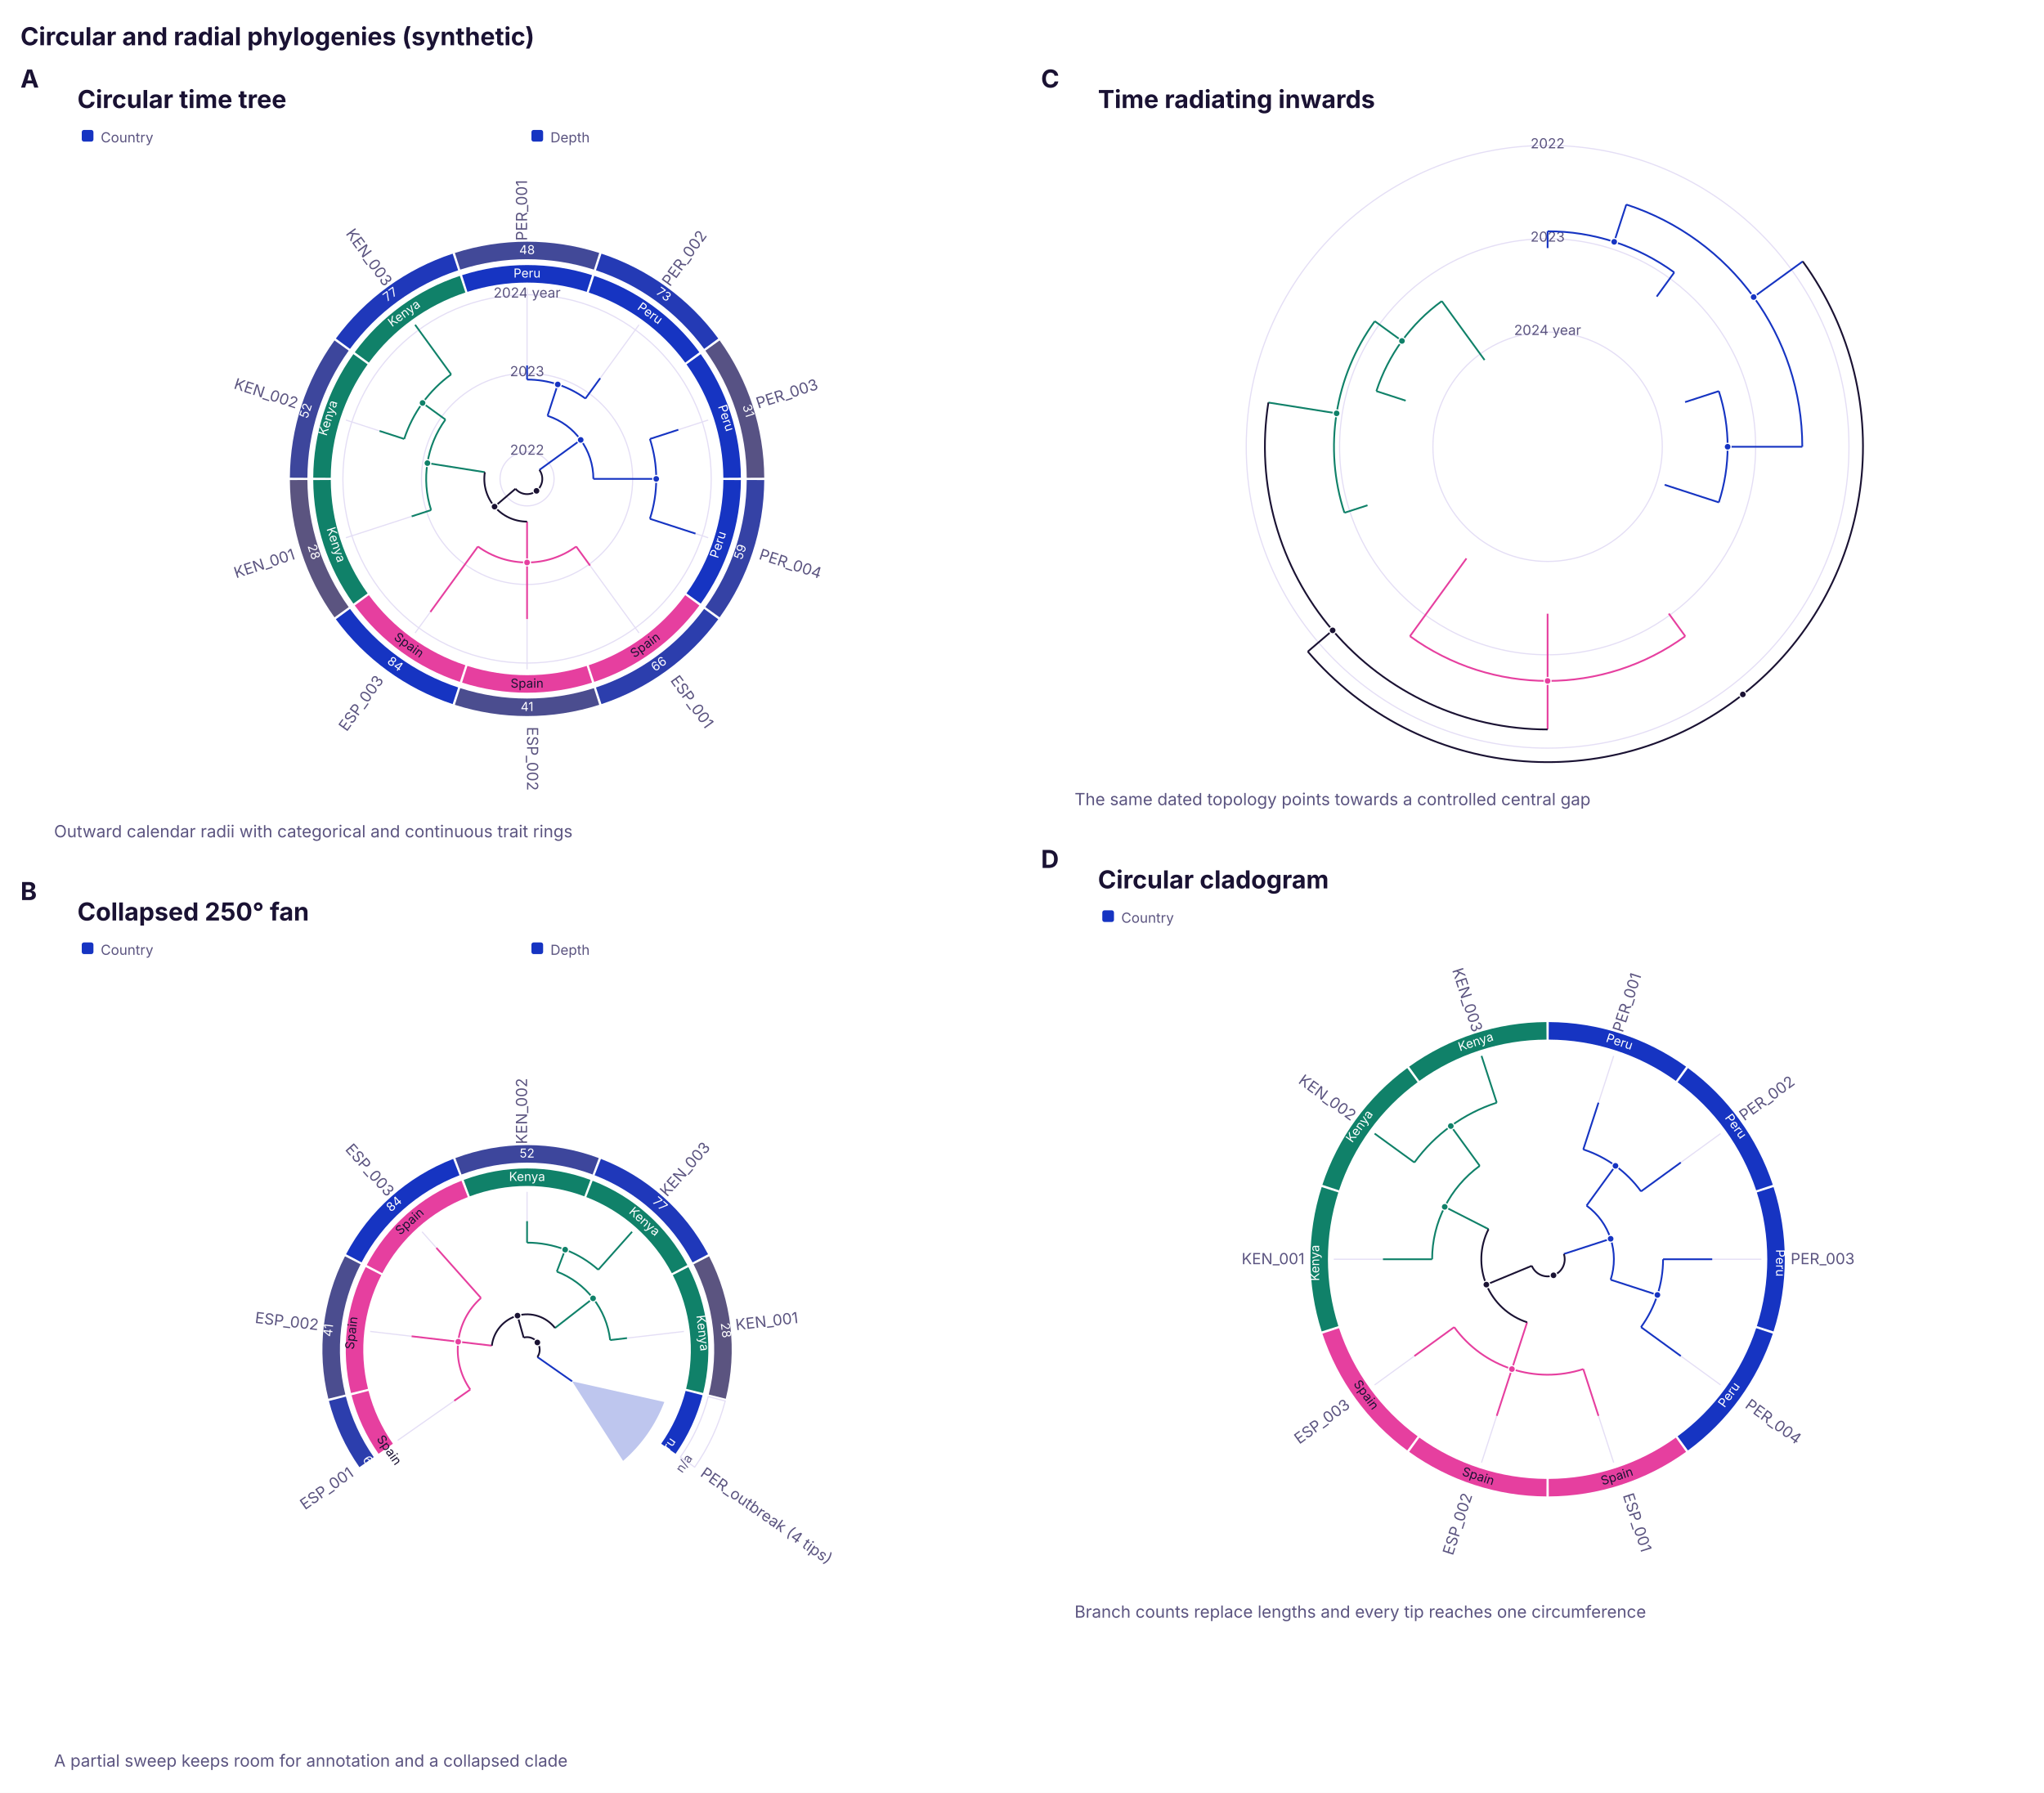
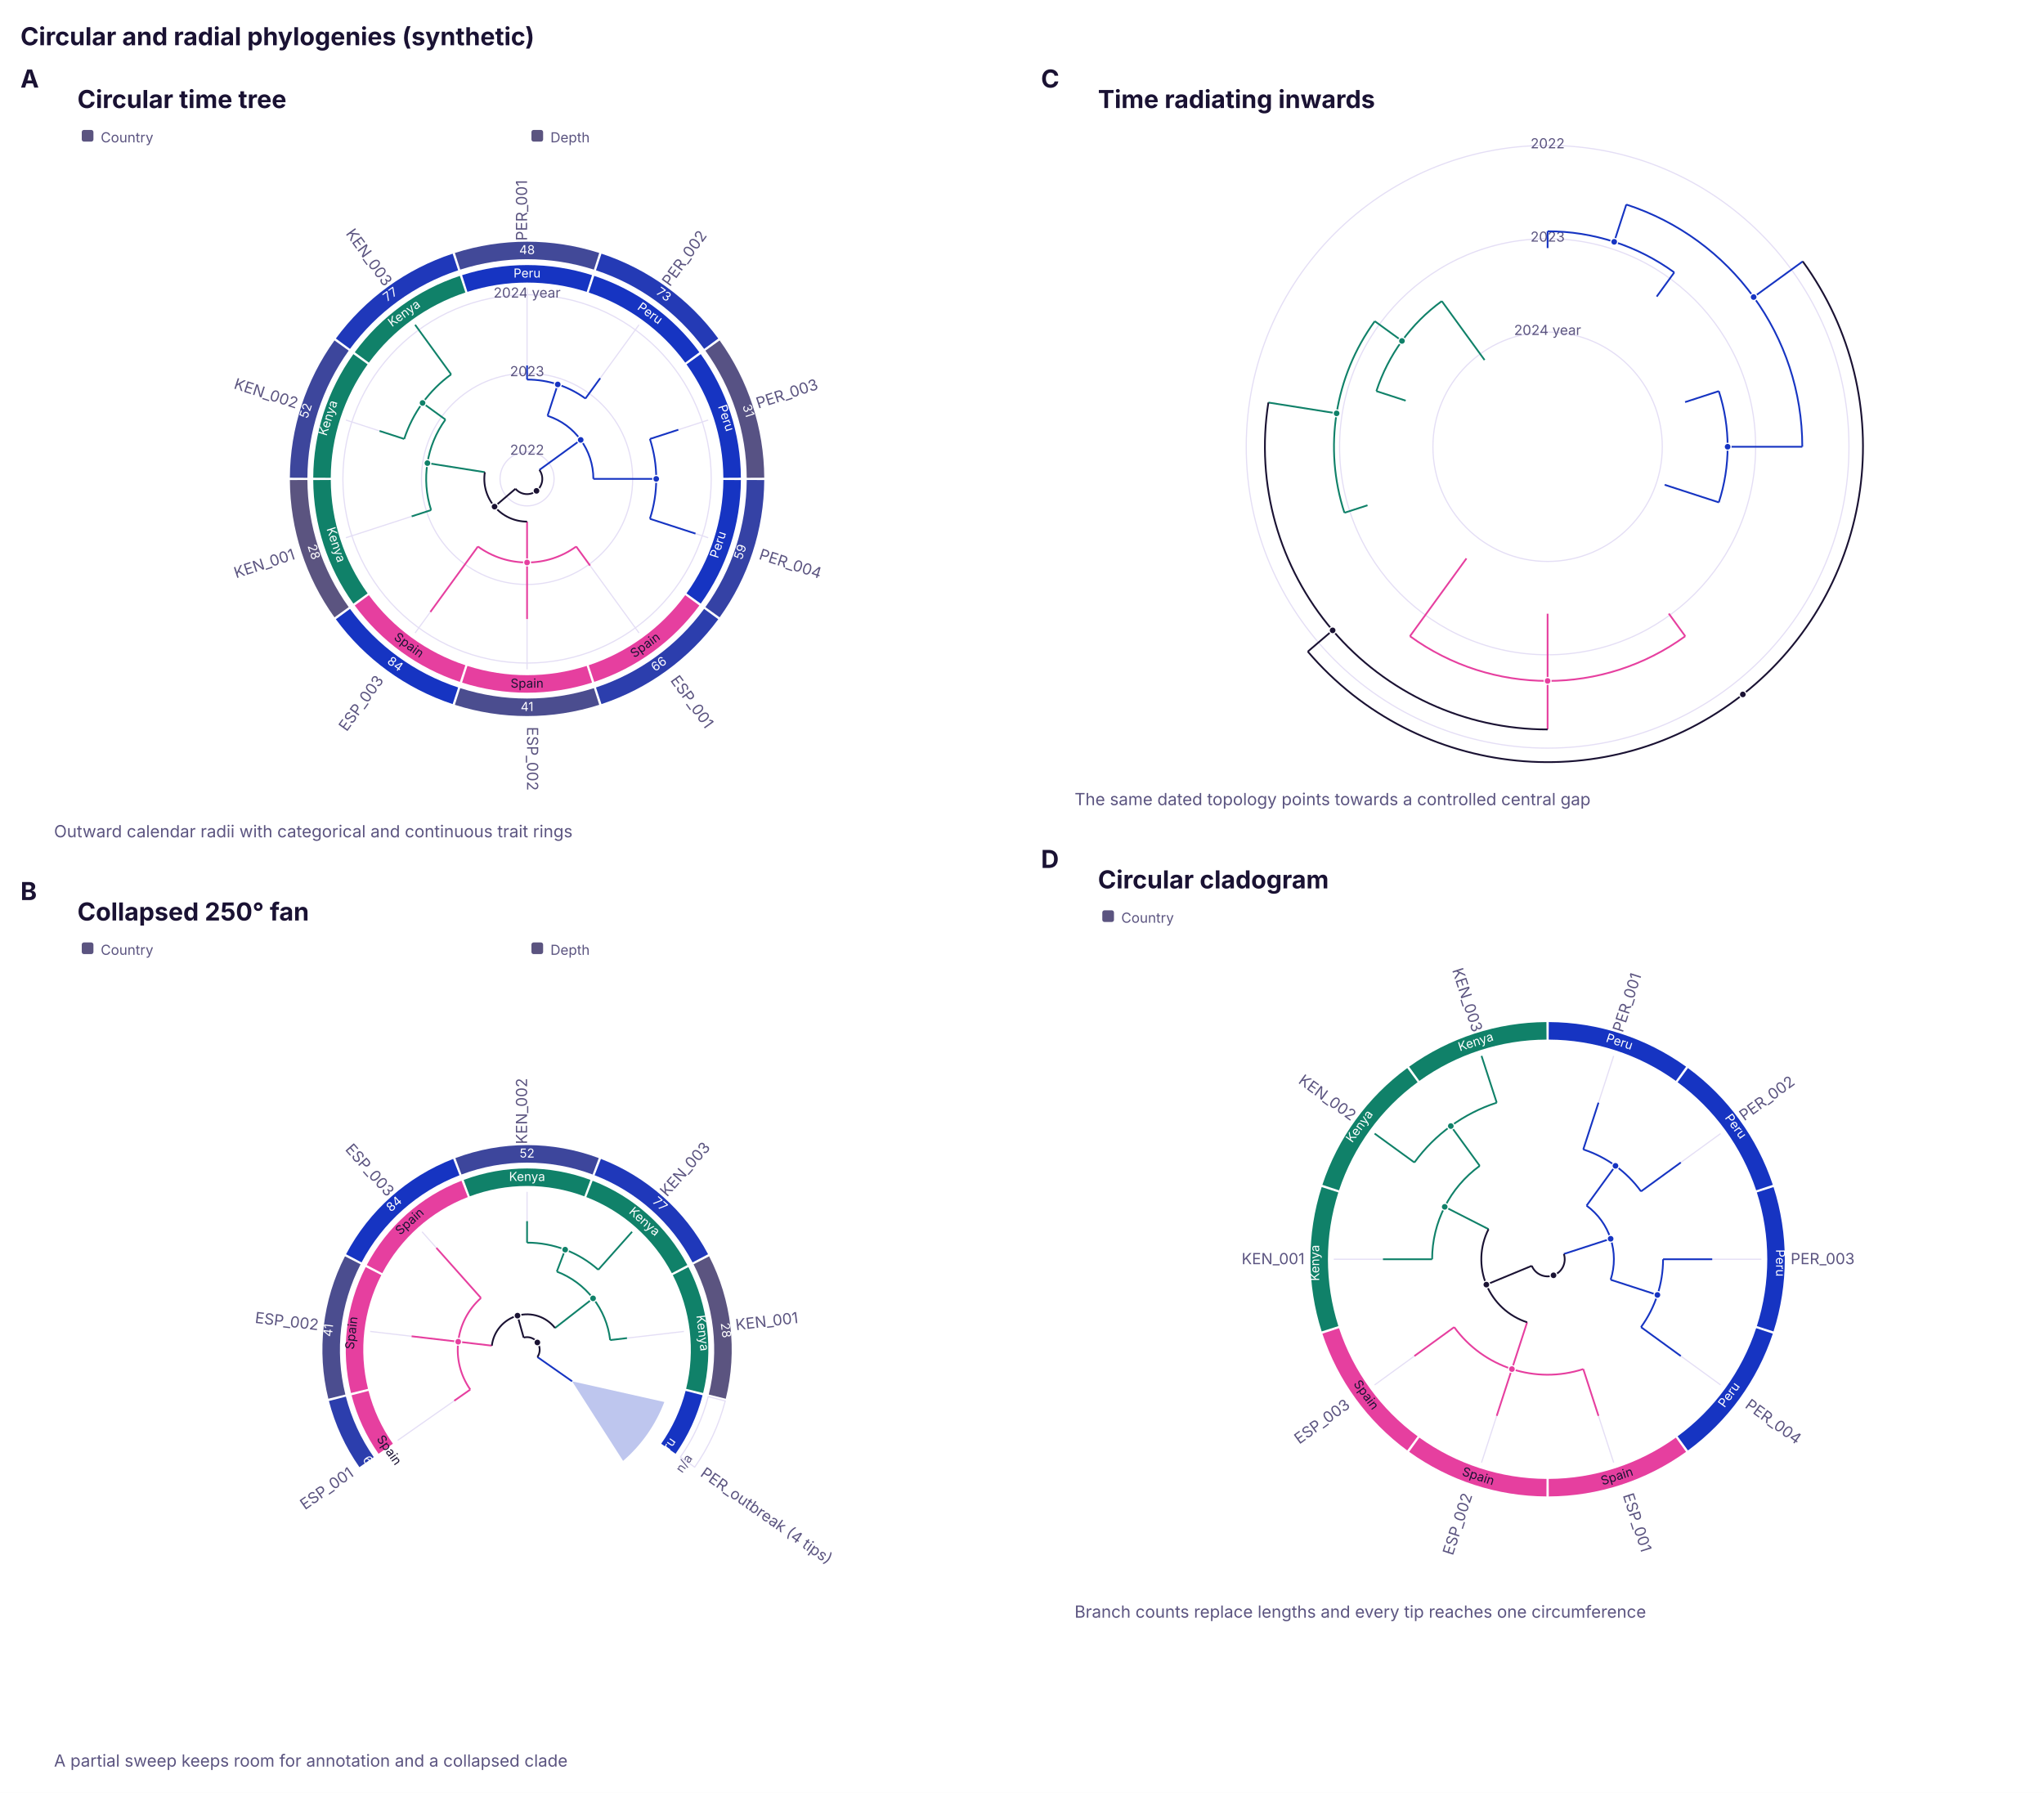
<svg xmlns="http://www.w3.org/2000/svg" width="1400" height="1228" viewBox="0 0 1400 1228" font-family="Inter, Liberation Sans, Arial, Helvetica, sans-serif" role="img" aria-labelledby="karyon-title karyon-desc">
  <rect x="0" y="0" width="1400" height="1228" fill="#ffffff" />
  <g transform="translate(37 43) scale(1)">
    <svg width="650" height="519" viewBox="0 0 650 519" font-family="Inter, Liberation Sans, Arial, Helvetica, sans-serif">
      <defs>
        <clipPath id="p0-karyon-clip-0">
          <rect x="16" y="43" width="616" height="462" />
        </clipPath>
      </defs>
      <rect x="0" y="0" width="650" height="519" fill="#ffffff" />
      <text x="16" y="31" fill="#1a1233" font-size="17" text-anchor="start" font-weight="bold">Circular time tree</text>
      <g clip-path="url(#p0-karyon-clip-0)">
        <path d="M 324 266.49 A 18.51 18.51 0 0 1 324 303.51 A 18.51 18.51 0 0 1 324 266.49" fill="none" stroke="#e4def5" stroke-width="0.8" />
        <text x="0" y="0" transform="translate(324 268.49) rotate(0)" fill="#5b5480" font-size="9.5" text-anchor="middle">2022</text>
        <path d="M 324 212.67 A 72.33 72.33 0 0 1 324 357.33 A 72.33 72.33 0 0 1 324 212.67" fill="none" stroke="#e4def5" stroke-width="0.8" />
        <text x="0" y="0" transform="translate(324 214.67) rotate(0)" fill="#5b5480" font-size="9.5" text-anchor="middle">2023</text>
        <path d="M 324 158.85 A 126.15 126.15 0 0 1 324 411.15 A 126.15 126.15 0 0 1 324 158.85" fill="none" stroke="#e4def5" stroke-width="0.8" />
        <text x="0" y="0" transform="translate(324 160.85) rotate(0)" fill="#5b5480" font-size="9.5" text-anchor="middle">2024 year</text>
        <line x1="324" y1="207.288" x2="324" y2="154.544" stroke="#e4def5" stroke-width="0.8" />
        <line x1="374.107" y1="216.034" x2="400.68" y2="179.459" stroke="#e4def5" stroke-width="0.8" />
        <line x1="427.597" y1="251.339" x2="448.071" y2="244.687" stroke="#e4def5" stroke-width="0.8" />
        <line x1="439.369" y1="322.486" x2="448.071" y2="325.313" stroke="#e4def5" stroke-width="0.8" />
        <line x1="367.147" y1="344.387" x2="400.68" y2="390.541" stroke="#e4def5" stroke-width="0.8" />
        <line x1="324" y1="381.011" x2="324" y2="415.456" stroke="#e4def5" stroke-width="0.8" />
        <line x1="257.759" y1="376.172" x2="247.32" y2="390.541" stroke="#e4def5" stroke-width="0.8" />
        <line x1="244.973" y1="310.677" x2="199.929" y2="325.313" stroke="#e4def5" stroke-width="0.8" />
        <line x1="222.963" y1="252.171" x2="199.929" y2="244.687" stroke="#e4def5" stroke-width="0.8" />
        <g>
          <line x1="332.443" y1="278.866" x2="360.745" y2="258.303" stroke="#1634c2" stroke-width="1.2" />
        </g>
        <g>
          <line x1="338.035" y1="241.803" x2="345.021" y2="220.305" stroke="#1634c2" stroke-width="1.2" />
        </g>
        <g>
          <line x1="324" y1="216.976" x2="324" y2="207.288" stroke="#1634c2" stroke-width="1.2" />
        </g>
        <g>
          <line x1="363.984" y1="229.967" x2="374.107" y2="216.034" stroke="#1634c2" stroke-width="1.2" />
        </g>
        <g>
          <line x1="369.42" y1="285" x2="412.476" y2="285" stroke="#1634c2" stroke-width="1.2" />
        </g>
        <g>
          <line x1="408.146" y1="257.659" x2="427.597" y2="251.339" stroke="#1634c2" stroke-width="1.2" />
        </g>
        <g>
          <line x1="408.146" y1="312.341" x2="439.369" y2="322.486" stroke="#1634c2" stroke-width="1.2" />
        </g>
        <line x1="316.064" y1="291.778" x2="301.74" y2="304.012" stroke="#1a1233" stroke-width="1.2" />
        <g>
          <line x1="324" y1="314.274" x2="324" y2="342.26" stroke="#e63f9f" stroke-width="1.2" />
        </g>
        <g>
          <line x1="357.657" y1="331.325" x2="367.147" y2="344.387" stroke="#e63f9f" stroke-width="1.2" />
        </g>
        <g>
          <line x1="324" y1="342.26" x2="324" y2="381.011" stroke="#e63f9f" stroke-width="1.2" />
        </g>
        <g>
          <line x1="290.343" y1="331.325" x2="257.759" y2="376.172" stroke="#e63f9f" stroke-width="1.2" />
        </g>
        <g>
          <line x1="295.087" y1="280.421" x2="255.75" y2="274.19" stroke="#108169" stroke-width="1.2" />
        </g>
        <g>
          <line x1="258.281" y1="306.353" x2="244.973" y2="310.677" stroke="#108169" stroke-width="1.2" />
        </g>
        <g>
          <line x1="268.096" y1="244.384" x2="252.421" y2="232.995" stroke="#108169" stroke-width="1.2" />
        </g>
        <g>
          <line x1="239.854" y1="257.659" x2="222.963" y2="252.171" stroke="#108169" stroke-width="1.2" />
        </g>
        <g>
          <line x1="271.995" y1="213.421" x2="247.32" y2="179.459" stroke="#108169" stroke-width="1.2" />
        </g>
        <path d="M 332.443 278.866 A 10.436 10.436 0 0 1 316.064 291.778" fill="none" stroke="#1a1233" stroke-width="1.2" />
        <circle cx="330.461" cy="293.196" r="2.75" fill="#ffffff" />
        <circle cx="330.461" cy="293.196" r="1.95" fill="#1a1233" />
        <g>
          <path d="M 338.035 241.803 A 45.42 45.42 0 0 1 369.42 285" fill="none" stroke="#1634c2" stroke-width="1.2" />
        </g>
        <circle cx="360.745" cy="258.303" r="2.75" fill="#ffffff" />
        <circle cx="360.745" cy="258.303" r="1.95" fill="#1634c2" />
        <g>
          <path d="M 324 216.976 A 68.024 68.024 0 0 1 363.984 229.967" fill="none" stroke="#1634c2" stroke-width="1.2" />
        </g>
        <circle cx="345.021" cy="220.305" r="2.75" fill="#ffffff" />
        <circle cx="345.021" cy="220.305" r="1.95" fill="#1634c2" />
        <g>
          <path d="M 408.146 257.659 A 88.476 88.476 0 0 1 408.146 312.341" fill="none" stroke="#1634c2" stroke-width="1.2" />
        </g>
        <circle cx="412.476" cy="285" r="2.75" fill="#ffffff" />
        <circle cx="412.476" cy="285" r="1.95" fill="#1634c2" />
        <path d="M 324 314.274 A 29.274 29.274 0 0 1 295.087 280.421" fill="none" stroke="#1a1233" stroke-width="1.2" />
        <circle cx="301.74" cy="304.012" r="2.75" fill="#ffffff" />
        <circle cx="301.74" cy="304.012" r="1.95" fill="#1a1233" />
        <g>
          <path d="M 357.657 331.325 A 57.26 57.26 0 0 1 290.343 331.325" fill="none" stroke="#e63f9f" stroke-width="1.2" />
        </g>
        <circle cx="324" cy="342.26" r="2.75" fill="#ffffff" />
        <circle cx="324" cy="342.26" r="1.95" fill="#e63f9f" />
        <g>
          <path d="M 258.281 306.353 A 69.101 69.101 0 0 1 268.096 244.384" fill="none" stroke="#108169" stroke-width="1.2" />
        </g>
        <circle cx="255.75" cy="274.19" r="2.75" fill="#ffffff" />
        <circle cx="255.75" cy="274.19" r="1.95" fill="#108169" />
        <g>
          <path d="M 239.854 257.659 A 88.476 88.476 0 0 1 271.995 213.421" fill="none" stroke="#108169" stroke-width="1.2" />
        </g>
        <circle cx="252.421" cy="232.995" r="2.75" fill="#ffffff" />
        <circle cx="252.421" cy="232.995" r="1.95" fill="#108169" />
        <g>
          <path d="M 279.504 145.467 A 146.456 146.456 0 0 1 368.496 145.467 L 364.85 156.9 A 134.456 134.456 0 0 0 283.15 156.9 Z" fill="#1634c2" />
          <text x="0" y="0" transform="translate(324 147.094) rotate(0)" fill="#ffffff" font-size="8.5" text-anchor="middle">Peru</text>
        </g>
        <g>
          <path d="M 370.018 145.961 A 146.456 146.456 0 0 1 442.013 198.269 L 432.344 205.376 A 134.456 134.456 0 0 0 366.247 157.354 Z" fill="#1634c2" />
          <text x="0" y="0" transform="translate(406.558 173.919) rotate(36)" fill="#ffffff" font-size="8.5" text-anchor="middle">Peru</text>
        </g>
        <g>
          <path d="M 442.954 199.564 A 146.456 146.456 0 0 1 470.454 284.2 L 458.454 284.266 A 134.456 134.456 0 0 0 433.207 206.564 Z" fill="#1634c2" />
          <text x="0" y="0" transform="translate(457.582 244.147) rotate(72)" fill="#ffffff" font-size="8.5" text-anchor="middle">Peru</text>
        </g>
        <g>
          <path d="M 470.454 285.8 A 146.456 146.456 0 0 1 442.954 370.436 L 433.207 363.436 A 134.456 134.456 0 0 0 458.454 285.734 Z" fill="#1634c2" />
          <text x="0" y="0" transform="translate(457.582 330.953) rotate(288)" fill="#ffffff" font-size="8.5" text-anchor="middle">Peru</text>
        </g>
        <g>
          <path d="M 442.013 371.731 A 146.456 146.456 0 0 1 370.018 424.039 L 366.247 412.646 A 134.456 134.456 0 0 0 432.344 364.624 Z" fill="#e63f9f" />
          <text x="0" y="0" transform="translate(406.558 401.181) rotate(324)" fill="#1a1233" font-size="8.5" text-anchor="middle">Spain</text>
        </g>
        <g>
          <path d="M 368.496 424.533 A 146.456 146.456 0 0 1 279.504 424.533 L 283.15 413.1 A 134.456 134.456 0 0 0 364.85 413.1 Z" fill="#e63f9f" />
          <text x="0" y="0" transform="translate(324 428.006) rotate(360)" fill="#1a1233" font-size="8.5" text-anchor="middle">Spain</text>
        </g>
        <g>
          <path d="M 277.982 424.039 A 146.456 146.456 0 0 1 205.987 371.731 L 215.656 364.624 A 134.456 134.456 0 0 0 281.753 412.646 Z" fill="#e63f9f" />
          <text x="0" y="0" transform="translate(241.442 401.181) rotate(396)" fill="#1a1233" font-size="8.5" text-anchor="middle">Spain</text>
        </g>
        <g>
          <path d="M 205.046 370.436 A 146.456 146.456 0 0 1 177.546 285.8 L 189.546 285.734 A 134.456 134.456 0 0 0 214.793 363.436 Z" fill="#108169" />
          <text x="0" y="0" transform="translate(190.418 330.953) rotate(432)" fill="#ffffff" font-size="8.5" text-anchor="middle">Kenya</text>
        </g>
        <g>
          <path d="M 177.546 284.2 A 146.456 146.456 0 0 1 205.046 199.564 L 214.793 206.564 A 134.456 134.456 0 0 0 189.546 284.266 Z" fill="#108169" />
          <text x="0" y="0" transform="translate(190.418 244.147) rotate(288)" fill="#ffffff" font-size="8.5" text-anchor="middle">Kenya</text>
        </g>
        <g>
          <path d="M 205.987 198.269 A 146.456 146.456 0 0 1 277.982 145.961 L 281.753 157.354 A 134.456 134.456 0 0 0 215.656 205.376 Z" fill="#108169" />
          <text x="0" y="0" transform="translate(241.442 173.919) rotate(324)" fill="#ffffff" font-size="8.5" text-anchor="middle">Kenya</text>
        </g>
        <g>
          <path d="M 274.56 130.25 A 162.456 162.456 0 0 1 373.44 130.25 L 369.788 141.681 A 150.456 150.456 0 0 0 278.212 141.681 Z" fill="#424998" />
          <text x="0" y="0" transform="translate(324 131.094) rotate(0)" fill="#ffffff" font-size="8.5" text-anchor="middle">48</text>
        </g>
        <g>
          <path d="M 374.962 130.744 A 162.456 162.456 0 0 1 454.958 188.865 L 445.284 195.966 A 150.456 150.456 0 0 0 371.198 142.139 Z" fill="#243ab5" />
          <text x="0" y="0" transform="translate(415.963 160.974) rotate(36)" fill="#ffffff" font-size="8.5" text-anchor="middle">73</text>
        </g>
        <g>
          <path d="M 455.898 190.159 A 162.456 162.456 0 0 1 486.454 284.2 L 474.454 284.259 A 150.456 150.456 0 0 0 446.155 197.165 Z" fill="#575284" />
          <text x="0" y="0" transform="translate(472.798 239.202) rotate(72)" fill="#ffffff" font-size="8.5" text-anchor="middle">31</text>
        </g>
        <g>
          <path d="M 486.454 285.8 A 162.456 162.456 0 0 1 455.898 379.841 L 446.155 372.835 A 150.456 150.456 0 0 0 474.454 285.741 Z" fill="#3542a5" />
          <text x="0" y="0" transform="translate(472.798 335.898) rotate(288)" fill="#ffffff" font-size="8.5" text-anchor="middle">59</text>
        </g>
        <g>
          <path d="M 454.958 381.135 A 162.456 162.456 0 0 1 374.962 439.256 L 371.198 427.861 A 150.456 150.456 0 0 0 445.284 374.034 Z" fill="#2c3ead" />
          <text x="0" y="0" transform="translate(415.963 414.126) rotate(324)" fill="#ffffff" font-size="8.5" text-anchor="middle">66</text>
        </g>
        <g>
          <path d="M 373.44 439.75 A 162.456 162.456 0 0 1 274.56 439.75 L 278.212 428.319 A 150.456 150.456 0 0 0 369.788 428.319 Z" fill="#4b4d8f" />
          <text x="0" y="0" transform="translate(324 444.006) rotate(360)" fill="#ffffff" font-size="8.5" text-anchor="middle">41</text>
        </g>
        <g>
          <path d="M 273.038 439.256 A 162.456 162.456 0 0 1 193.042 381.135 L 202.716 374.034 A 150.456 150.456 0 0 0 276.802 427.861 Z" fill="#1634c2" />
          <text x="0" y="0" transform="translate(232.037 414.126) rotate(396)" fill="#ffffff" font-size="8.5" text-anchor="middle">84</text>
        </g>
        <g>
          <path d="M 192.102 379.841 A 162.456 162.456 0 0 1 161.546 285.8 L 173.546 285.741 A 150.456 150.456 0 0 0 201.845 372.835 Z" fill="#5b5480" />
          <text x="0" y="0" transform="translate(175.202 335.898) rotate(432)" fill="#ffffff" font-size="8.5" text-anchor="middle">28</text>
        </g>
        <g>
          <path d="M 161.546 284.2 A 162.456 162.456 0 0 1 192.102 190.159 L 201.845 197.165 A 150.456 150.456 0 0 0 173.546 284.259 Z" fill="#3d469c" />
          <text x="0" y="0" transform="translate(175.202 239.202) rotate(288)" fill="#ffffff" font-size="8.5" text-anchor="middle">52</text>
        </g>
        <g>
          <path d="M 193.042 188.865 A 162.456 162.456 0 0 1 273.038 130.744 L 276.802 142.139 A 150.456 150.456 0 0 0 202.716 195.966 Z" fill="#1f38ba" />
          <text x="0" y="0" transform="translate(232.037 160.974) rotate(324)" fill="#ffffff" font-size="8.5" text-anchor="middle">77</text>
        </g>
        <text x="0" y="0" transform="translate(324 121.904) rotate(270)" fill="#5b5480" font-size="10.5" text-anchor="start">PER_001</text>
        <text x="0" y="0" transform="translate(421.84 153.694) rotate(306)" fill="#5b5480" font-size="10.5" text-anchor="start">PER_002</text>
        <text x="0" y="0" transform="translate(482.309 236.922) rotate(342)" fill="#5b5480" font-size="10.5" text-anchor="start">PER_003</text>
        <text x="0" y="0" transform="translate(482.309 339.798) rotate(18)" fill="#5b5480" font-size="10.5" text-anchor="start">PER_004</text>
        <text x="0" y="0" transform="translate(421.84 423.026) rotate(54)" fill="#5b5480" font-size="10.5" text-anchor="start">ESP_001</text>
        <text x="0" y="0" transform="translate(324 454.816) rotate(90)" fill="#5b5480" font-size="10.5" text-anchor="start">ESP_002</text>
        <text x="0" y="0" transform="translate(226.16 423.026) rotate(306)" fill="#5b5480" font-size="10.5" text-anchor="end">ESP_003</text>
        <text x="0" y="0" transform="translate(165.691 339.798) rotate(342)" fill="#5b5480" font-size="10.5" text-anchor="end">KEN_001</text>
        <text x="0" y="0" transform="translate(165.691 236.922) rotate(378)" fill="#5b5480" font-size="10.5" text-anchor="end">KEN_002</text>
        <text x="0" y="0" transform="translate(226.16 153.694) rotate(414)" fill="#5b5480" font-size="10.5" text-anchor="end">KEN_003</text>
-         <rect x="19" y="46" width="8" height="8" rx="1.5" fill="#1634c2" />
+         <rect x="19" y="46" width="8" height="8" rx="1.5" fill="#5b5480" />
        <text x="32" y="54.5" fill="#5b5480" font-size="9.5" text-anchor="start">Country</text>
-         <rect x="327" y="46" width="8" height="8" rx="1.5" fill="#1634c2" />
+         <rect x="327" y="46" width="8" height="8" rx="1.5" fill="#5b5480" />
        <text x="340" y="54.5" fill="#5b5480" font-size="9.5" text-anchor="start">Depth</text>
      </g>
    </svg>
  </g>
  <g transform="translate(37 599.5) scale(1)">
    <svg width="650" height="599" viewBox="0 0 650 599" font-family="Inter, Liberation Sans, Arial, Helvetica, sans-serif">
      <defs>
        <clipPath id="p1-karyon-clip-0">
          <rect x="16" y="43" width="616" height="542" />
        </clipPath>
      </defs>
      <rect x="0" y="0" width="650" height="599" fill="#ffffff" />
      <text x="16" y="31" fill="#1a1233" font-size="17" text-anchor="start" font-weight="bold">Collapsed 250° fan</text>
      <g clip-path="url(#p1-karyon-clip-0)">
        <line x1="274.136" y1="359.915" x2="235.384" y2="387.05" stroke="#e4def5" stroke-width="0.8" />
        <line x1="244.921" y1="315.757" x2="216.551" y2="312.441" stroke="#e4def5" stroke-width="0.8" />
        <line x1="261.873" y1="255.189" x2="252.082" y2="244.186" stroke="#e4def5" stroke-width="0.8" />
        <line x1="324" y1="236.903" x2="324" y2="216.82" stroke="#e4def5" stroke-width="0.8" />
        <line x1="392.44" y1="317.001" x2="431.449" y2="312.441" stroke="#e4def5" stroke-width="0.8" />
        <g>
          <line x1="331.089" y1="329.964" x2="354.853" y2="346.603" stroke="#1634c2" stroke-width="1.2" />
        </g>
        <line x1="321.669" y1="316.665" x2="317.462" y2="301.622" stroke="#1a1233" stroke-width="1.2" />
        <g>
          <line x1="299.889" y1="322.182" x2="276.838" y2="319.488" stroke="#e63f9f" stroke-width="1.2" />
        </g>
        <g>
          <line x1="285.104" y1="352.235" x2="274.136" y2="359.915" stroke="#e63f9f" stroke-width="1.2" />
        </g>
        <g>
          <line x1="276.838" y1="319.488" x2="244.921" y2="315.757" stroke="#e63f9f" stroke-width="1.2" />
        </g>
        <g>
          <line x1="292.434" y1="289.529" x2="261.873" y2="255.189" stroke="#e63f9f" stroke-width="1.2" />
        </g>
        <g>
          <line x1="343.151" y1="310.083" x2="369.206" y2="289.787" stroke="#108169" stroke-width="1.2" />
        </g>
        <g>
          <line x1="380.914" y1="318.348" x2="392.44" y2="317.001" stroke="#108169" stroke-width="1.2" />
        </g>
        <g>
          <line x1="344.379" y1="271.445" x2="350.094" y2="256.428" stroke="#108169" stroke-width="1.2" />
        </g>
        <g>
          <line x1="324" y1="251.631" x2="324" y2="236.903" stroke="#108169" stroke-width="1.2" />
        </g>
        <g>
          <line x1="372.775" y1="270.192" x2="395.918" y2="244.186" stroke="#108169" stroke-width="1.2" />
        </g>
        <path d="M 321.669 316.665 A 8.654 8.654 0 0 1 331.089 329.964" fill="none" stroke="#1a1233" stroke-width="1.2" />
        <circle cx="331.062" cy="319.997" r="2.75" fill="#ffffff" />
        <circle cx="331.062" cy="319.997" r="1.95" fill="#1a1233" />
        <path d="M 299.889 322.182 A 24.275 24.275 0 0 1 343.151 310.083" fill="none" stroke="#1a1233" stroke-width="1.2" />
        <circle cx="317.462" cy="301.622" r="2.75" fill="#ffffff" />
        <circle cx="317.462" cy="301.622" r="1.95" fill="#1a1233" />
        <g>
          <path d="M 285.104 352.235 A 47.483 47.483 0 0 1 292.434 289.529" fill="none" stroke="#e63f9f" stroke-width="1.2" />
        </g>
        <circle cx="276.838" cy="319.488" r="2.75" fill="#ffffff" />
        <circle cx="276.838" cy="319.488" r="1.95" fill="#e63f9f" />
        <g>
          <path d="M 344.379 271.445 A 57.302 57.302 0 0 1 380.914 318.348" fill="none" stroke="#108169" stroke-width="1.2" />
        </g>
        <circle cx="369.206" cy="289.787" r="2.75" fill="#ffffff" />
        <circle cx="369.206" cy="289.787" r="1.95" fill="#108169" />
        <g>
          <path d="M 324 251.631 A 73.369 73.369 0 0 1 372.775 270.192" fill="none" stroke="#108169" stroke-width="1.2" />
        </g>
        <circle cx="350.094" cy="256.428" r="2.75" fill="#ffffff" />
        <circle cx="350.094" cy="256.428" r="1.95" fill="#108169" />
        <g>
          <path d="M 354.853 346.603 L 418.016 360.776 A 100.593 100.593 0 0 1 389.774 401.11 Z" fill="#1634c2" fill-opacity="0.28" />
        </g>
        <g>
          <path d="M 222.277 396.227 A 124.181 124.181 0 0 1 203.794 356.167 L 215.41 353.156 A 112.181 112.181 0 0 0 232.107 389.344 Z" fill="#e63f9f" />
          <text x="0" y="0" transform="translate(227.192 395.336) rotate(415)" fill="#1a1233" font-size="8.5" text-anchor="middle">Spain</text>
        </g>
        <g>
          <path d="M 203.403 354.616 A 124.181 124.181 0 0 1 213.483 268.371 L 224.163 273.843 A 112.181 112.181 0 0 0 215.057 351.754 Z" fill="#e63f9f" />
          <text x="0" y="0" transform="translate(206.619 313.83) rotate(276.667)" fill="#1a1233" font-size="8.5" text-anchor="middle">Spain</text>
        </g>
        <g>
          <path d="M 214.222 266.951 A 124.181 124.181 0 0 1 279.088 209.225 L 283.428 220.413 A 112.181 112.181 0 0 0 224.83 272.561 Z" fill="#e63f9f" />
          <text x="0" y="0" transform="translate(245.434 239.266) rotate(318.333)" fill="#1a1233" font-size="8.5" text-anchor="middle">Spain</text>
        </g>
        <g>
          <path d="M 280.584 208.656 A 124.181 124.181 0 0 1 367.416 208.656 L 363.221 219.899 A 112.181 112.181 0 0 0 284.779 219.899 Z" fill="#108169" />
          <text x="0" y="0" transform="translate(324 209.37) rotate(0)" fill="#ffffff" font-size="8.5" text-anchor="middle">Kenya</text>
        </g>
        <g>
          <path d="M 368.912 209.225 A 124.181 124.181 0 0 1 433.778 266.951 L 423.17 272.561 A 112.181 112.181 0 0 0 364.572 220.413 Z" fill="#108169" />
          <text x="0" y="0" transform="translate(402.566 239.266) rotate(41.667)" fill="#ffffff" font-size="8.5" text-anchor="middle">Kenya</text>
        </g>
        <g>
          <path d="M 434.517 268.371 A 124.181 124.181 0 0 1 444.597 354.616 L 432.943 351.754 A 112.181 112.181 0 0 0 423.837 273.843 Z" fill="#108169" />
          <text x="0" y="0" transform="translate(441.381 313.83) rotate(83.333)" fill="#ffffff" font-size="8.5" text-anchor="middle">Kenya</text>
        </g>
        <g>
          <path d="M 444.206 356.167 A 124.181 124.181 0 0 1 425.723 396.227 L 415.893 389.344 A 112.181 112.181 0 0 0 432.59 353.156 Z" fill="#1634c2" />
          <text x="0" y="0" transform="translate(420.808 395.336) rotate(305)" fill="#ffffff" font-size="8.5" text-anchor="middle">Peru</text>
        </g>
        <g>
          <path d="M 209.171 405.404 A 140.181 140.181 0 0 1 188.281 360.083 L 199.899 357.08 A 128.181 128.181 0 0 0 219.001 398.521 Z" fill="#2c3ead" />
          <text x="0" y="0" transform="translate(214.086 404.513) rotate(415)" fill="#ffffff" font-size="8.5" text-anchor="middle">66</text>
        </g>
        <g>
          <path d="M 187.889 358.532 A 140.181 140.181 0 0 1 199.291 260.983 L 209.967 266.463 A 128.181 128.181 0 0 0 199.541 355.662 Z" fill="#4b4d8f" />
          <text x="0" y="0" transform="translate(190.727 311.973) rotate(276.667)" fill="#ffffff" font-size="8.5" text-anchor="middle">41</text>
        </g>
        <g>
          <path d="M 200.03 259.563 A 140.181 140.181 0 0 1 273.398 194.271 L 277.73 205.462 A 128.181 128.181 0 0 0 210.642 265.165 Z" fill="#1634c2" />
          <text x="0" y="0" transform="translate(234.797 227.314) rotate(318.333)" fill="#ffffff" font-size="8.5" text-anchor="middle">84</text>
        </g>
        <g>
          <path d="M 274.893 193.702 A 140.181 140.181 0 0 1 373.107 193.702 L 368.903 204.942 A 128.181 128.181 0 0 0 279.097 204.942 Z" fill="#3d469c" />
          <text x="0" y="0" transform="translate(324 193.37) rotate(0)" fill="#ffffff" font-size="8.5" text-anchor="middle">52</text>
        </g>
        <g>
          <path d="M 374.602 194.271 A 140.181 140.181 0 0 1 447.97 259.563 L 437.358 265.165 A 128.181 128.181 0 0 0 370.27 205.462 Z" fill="#1f38ba" />
          <text x="0" y="0" transform="translate(413.203 227.314) rotate(41.667)" fill="#ffffff" font-size="8.5" text-anchor="middle">77</text>
        </g>
        <g>
          <path d="M 448.709 260.983 A 140.181 140.181 0 0 1 460.111 358.532 L 448.459 355.662 A 128.181 128.181 0 0 0 438.033 266.463 Z" fill="#5b5480" />
          <text x="0" y="0" transform="translate(457.273 311.973) rotate(83.333)" fill="#ffffff" font-size="8.5" text-anchor="middle">28</text>
        </g>
        <g>
          <path d="M 459.719 360.083 A 140.181 140.181 0 0 1 438.829 405.404 L 428.999 398.521 A 128.181 128.181 0 0 0 448.101 357.08 Z" fill="none" stroke="#e4def5" stroke-width="0.8" />
          <text x="0" y="0" transform="translate(433.914 404.513) rotate(305)" fill="#5b5480" font-size="8.5" text-anchor="middle">n/a</text>
        </g>
        <text x="0" y="0" transform="translate(205.894 411.059) rotate(325)" fill="#5b5480" font-size="10.5" text-anchor="end">ESP_001</text>
        <text x="0" y="0" transform="translate(180.794 311.622) rotate(366.667)" fill="#5b5480" font-size="10.5" text-anchor="end">ESP_002</text>
        <text x="0" y="0" transform="translate(228.149 220.654) rotate(408.333)" fill="#5b5480" font-size="10.5" text-anchor="end">ESP_003</text>
        <text x="0" y="0" transform="translate(324 184.18) rotate(270)" fill="#5b5480" font-size="10.5" text-anchor="start">KEN_002</text>
        <text x="0" y="0" transform="translate(419.851 220.654) rotate(311.667)" fill="#5b5480" font-size="10.5" text-anchor="start">KEN_003</text>
        <text x="0" y="0" transform="translate(467.206 311.622) rotate(353.333)" fill="#5b5480" font-size="10.5" text-anchor="start">KEN_001</text>
        <text x="0" y="0" transform="translate(442.106 411.059) rotate(35)" fill="#5b5480" font-size="10.5" text-anchor="start">PER_outbreak (4 tips)</text>
-         <rect x="19" y="46" width="8" height="8" rx="1.5" fill="#1634c2" />
+         <rect x="19" y="46" width="8" height="8" rx="1.5" fill="#5b5480" />
        <text x="32" y="54.5" fill="#5b5480" font-size="9.5" text-anchor="start">Country</text>
-         <rect x="327" y="46" width="8" height="8" rx="1.5" fill="#1634c2" />
+         <rect x="327" y="46" width="8" height="8" rx="1.5" fill="#5b5480" />
        <text x="340" y="54.5" fill="#5b5480" font-size="9.5" text-anchor="start">Depth</text>
      </g>
    </svg>
  </g>
  <g transform="translate(736 43) scale(1)">
    <svg width="650" height="497" viewBox="0 0 650 497" font-family="Inter, Liberation Sans, Arial, Helvetica, sans-serif">
      <defs>
        <clipPath id="p2-karyon-clip-0">
          <rect x="16" y="43" width="616" height="440" />
        </clipPath>
      </defs>
      <rect x="0" y="0" width="650" height="497" fill="#ffffff" />
      <text x="16" y="31" fill="#1a1233" font-size="17" text-anchor="start" font-weight="bold">Time radiating inwards</text>
      <g clip-path="url(#p2-karyon-clip-0)">
        <path d="M 324 56.589 A 206.411 206.411 0 0 1 324 469.411 A 206.411 206.411 0 0 1 324 56.589" fill="none" stroke="#e4def5" stroke-width="0.8" />
        <text x="0" y="0" transform="translate(324 58.589) rotate(0)" fill="#5b5480" font-size="9.5" text-anchor="middle">2022</text>
        <path d="M 324 120.517 A 142.483 142.483 0 0 1 324 405.483 A 142.483 142.483 0 0 1 324 120.517" fill="none" stroke="#e4def5" stroke-width="0.8" />
        <text x="0" y="0" transform="translate(324 122.517) rotate(0)" fill="#5b5480" font-size="9.5" text-anchor="middle">2023</text>
        <path d="M 324 184.446 A 78.554 78.554 0 0 1 324 341.554 A 78.554 78.554 0 0 1 324 184.446" fill="none" stroke="#e4def5" stroke-width="0.8" />
        <text x="0" y="0" transform="translate(324 186.446) rotate(0)" fill="#5b5480" font-size="9.5" text-anchor="middle">2024 year</text>
        <g>
          <line x1="498.748" y1="136.038" x2="465.13" y2="160.463" stroke="#1634c2" stroke-width="1.2" />
        </g>
        <g>
          <line x1="377.907" y1="97.091" x2="369.61" y2="122.627" stroke="#1634c2" stroke-width="1.2" />
        </g>
        <g>
          <line x1="324" y1="115.403" x2="324" y2="126.91" stroke="#1634c2" stroke-width="1.2" />
        </g>
        <g>
          <line x1="410.755" y1="143.592" x2="398.731" y2="160.142" stroke="#1634c2" stroke-width="1.2" />
        </g>
        <g>
          <line x1="498.447" y1="263" x2="447.304" y2="263" stroke="#1634c2" stroke-width="1.2" />
        </g>
        <g>
          <line x1="441.269" y1="224.897" x2="418.165" y2="232.404" stroke="#1634c2" stroke-width="1.2" />
        </g>
        <g>
          <line x1="441.269" y1="301.103" x2="404.181" y2="289.053" stroke="#1634c2" stroke-width="1.2" />
        </g>
        <line x1="159.752" y1="403.281" x2="176.766" y2="388.749" stroke="#1a1233" stroke-width="1.2" />
        <g>
          <line x1="324" y1="456.625" x2="324" y2="423.382" stroke="#e63f9f" stroke-width="1.2" />
        </g>
        <g>
          <line x1="418.27" y1="392.752" x2="406.998" y2="377.236" stroke="#e63f9f" stroke-width="1.2" />
        </g>
        <g>
          <line x1="324" y1="423.382" x2="324" y2="377.354" stroke="#e63f9f" stroke-width="1.2" />
        </g>
        <g>
          <line x1="229.73" y1="392.752" x2="268.433" y2="339.481" stroke="#e63f9f" stroke-width="1.2" />
        </g>
        <g>
          <line x1="132.759" y1="232.71" x2="179.483" y2="240.111" stroke="#108169" stroke-width="1.2" />
        </g>
        <g>
          <line x1="184.843" y1="308.215" x2="200.651" y2="303.079" stroke="#108169" stroke-width="1.2" />
        </g>
        <g>
          <line x1="205.626" y1="176.996" x2="224.245" y2="190.524" stroke="#108169" stroke-width="1.2" />
        </g>
        <g>
          <line x1="206.731" y1="224.897" x2="226.795" y2="231.416" stroke="#108169" stroke-width="1.2" />
        </g>
        <g>
          <line x1="251.524" y1="163.245" x2="280.833" y2="203.586" stroke="#108169" stroke-width="1.2" />
        </g>
        <path d="M 498.748 136.038 A 216 216 0 0 1 159.752 403.281" fill="none" stroke="#1a1233" stroke-width="1.2" />
        <circle cx="457.724" cy="432.628" r="2.75" fill="#ffffff" />
        <circle cx="457.724" cy="432.628" r="1.95" fill="#1a1233" />
        <g>
          <path d="M 377.907 97.091 A 174.447 174.447 0 0 1 498.447 263" fill="none" stroke="#1634c2" stroke-width="1.2" />
        </g>
        <circle cx="465.13" cy="160.463" r="2.75" fill="#ffffff" />
        <circle cx="465.13" cy="160.463" r="1.95" fill="#1634c2" />
        <g>
          <path d="M 324 115.403 A 147.597 147.597 0 0 1 410.755 143.592" fill="none" stroke="#1634c2" stroke-width="1.2" />
        </g>
        <circle cx="369.61" cy="122.627" r="2.75" fill="#ffffff" />
        <circle cx="369.61" cy="122.627" r="1.95" fill="#1634c2" />
        <g>
          <path d="M 441.269 224.897 A 123.304 123.304 0 0 1 441.269 301.103" fill="none" stroke="#1634c2" stroke-width="1.2" />
        </g>
        <circle cx="447.304" cy="263" r="2.75" fill="#ffffff" />
        <circle cx="447.304" cy="263" r="1.95" fill="#1634c2" />
        <path d="M 324 456.625 A 193.625 193.625 0 0 1 132.759 232.71" fill="none" stroke="#1a1233" stroke-width="1.2" />
        <circle cx="176.766" cy="388.749" r="2.75" fill="#ffffff" />
        <circle cx="176.766" cy="388.749" r="1.95" fill="#1a1233" />
        <g>
          <path d="M 418.27 392.752 A 160.382 160.382 0 0 1 229.73 392.752" fill="none" stroke="#e63f9f" stroke-width="1.2" />
        </g>
        <circle cx="324" cy="423.382" r="2.75" fill="#ffffff" />
        <circle cx="324" cy="423.382" r="1.95" fill="#e63f9f" />
        <g>
          <path d="M 184.843 308.215 A 146.318 146.318 0 0 1 205.626 176.996" fill="none" stroke="#108169" stroke-width="1.2" />
        </g>
        <circle cx="179.483" cy="240.111" r="2.75" fill="#ffffff" />
        <circle cx="179.483" cy="240.111" r="1.95" fill="#108169" />
        <g>
          <path d="M 206.731 224.897 A 123.304 123.304 0 0 1 251.524 163.245" fill="none" stroke="#108169" stroke-width="1.2" />
        </g>
        <circle cx="224.245" cy="190.524" r="2.75" fill="#ffffff" />
        <circle cx="224.245" cy="190.524" r="1.95" fill="#108169" />
      </g>
    </svg>
  </g>
  <g transform="translate(736 577.5) scale(1)">
    <svg width="650" height="519" viewBox="0 0 650 519" font-family="Inter, Liberation Sans, Arial, Helvetica, sans-serif">
      <defs>
        <clipPath id="p3-karyon-clip-0">
          <rect x="16" y="43" width="616" height="462" />
        </clipPath>
      </defs>
      <rect x="0" y="0" width="650" height="519" fill="#ffffff" />
      <text x="16" y="31" fill="#1a1233" font-size="17" text-anchor="start" font-weight="bold">Circular cladogram</text>
      <g clip-path="url(#p3-karyon-clip-0)">
        <line x1="358.848" y1="177.748" x2="369.257" y2="145.712" stroke="#e4def5" stroke-width="0.8" />
        <line x1="415.234" y1="218.715" x2="442.485" y2="198.915" stroke="#e4def5" stroke-width="0.8" />
        <line x1="436.771" y1="285" x2="470.456" y2="285" stroke="#e4def5" stroke-width="0.8" />
        <line x1="415.234" y1="351.285" x2="442.485" y2="371.085" stroke="#e4def5" stroke-width="0.8" />
        <line x1="358.848" y1="392.252" x2="369.257" y2="424.288" stroke="#e4def5" stroke-width="0.8" />
        <line x1="289.152" y1="392.252" x2="278.743" y2="424.288" stroke="#e4def5" stroke-width="0.8" />
        <line x1="232.766" y1="351.285" x2="205.515" y2="371.085" stroke="#e4def5" stroke-width="0.8" />
        <line x1="211.229" y1="285" x2="177.544" y2="285" stroke="#e4def5" stroke-width="0.8" />
        <g>
          <line x1="335.143" y1="281.379" x2="367.179" y2="270.97" stroke="#1634c2" stroke-width="1.2" />
        </g>
        <g>
          <line x1="350.686" y1="248.27" x2="370.486" y2="221.018" stroke="#1634c2" stroke-width="1.2" />
        </g>
        <g>
          <line x1="348.439" y1="209.785" x2="358.848" y2="177.748" stroke="#1634c2" stroke-width="1.2" />
        </g>
        <g>
          <line x1="387.982" y1="238.514" x2="415.234" y2="218.715" stroke="#1634c2" stroke-width="1.2" />
        </g>
        <g>
          <line x1="367.179" y1="299.03" x2="399.215" y2="309.439" stroke="#1634c2" stroke-width="1.2" />
        </g>
        <g>
          <line x1="403.086" y1="285" x2="436.771" y2="285" stroke="#1634c2" stroke-width="1.2" />
        </g>
        <g>
          <line x1="387.982" y1="331.486" x2="415.234" y2="351.285" stroke="#1634c2" stroke-width="1.2" />
        </g>
        <line x1="313.175" y1="289.484" x2="282.055" y2="302.374" stroke="#1a1233" stroke-width="1.2" />
        <g>
          <line x1="309.97" y1="328.179" x2="299.561" y2="360.215" stroke="#e63f9f" stroke-width="1.2" />
        </g>
        <g>
          <line x1="348.439" y1="360.215" x2="358.848" y2="392.252" stroke="#e63f9f" stroke-width="1.2" />
        </g>
        <g>
          <line x1="299.561" y1="360.215" x2="289.152" y2="392.252" stroke="#e63f9f" stroke-width="1.2" />
        </g>
        <g>
          <line x1="260.018" y1="331.486" x2="232.766" y2="351.285" stroke="#e63f9f" stroke-width="1.2" />
        </g>
        <g>
          <line x1="283.547" y1="264.388" x2="253.534" y2="249.096" stroke="#108169" stroke-width="1.2" />
        </g>
        <g>
          <line x1="244.914" y1="285" x2="211.229" y2="285" stroke="#108169" stroke-width="1.2" />
        </g>
        <g>
          <line x1="277.514" y1="221.018" x2="257.715" y2="193.766" stroke="#108169" stroke-width="1.2" />
        </g>
        <g>
          <line x1="232.766" y1="218.715" x2="205.515" y2="198.915" stroke="#108169" stroke-width="1.2" />
        </g>
        <g>
          <line x1="289.152" y1="177.748" x2="278.743" y2="145.712" stroke="#108169" stroke-width="1.2" />
        </g>
        <path d="M 335.143 281.379 A 11.716 11.716 0 0 1 313.175 289.484" fill="none" stroke="#1a1233" stroke-width="1.2" />
        <circle cx="328.055" cy="295.992" r="2.75" fill="#ffffff" />
        <circle cx="328.055" cy="295.992" r="1.95" fill="#1a1233" />
        <g>
          <path d="M 350.686 248.27 A 45.401 45.401 0 0 1 367.179 299.03" fill="none" stroke="#1634c2" stroke-width="1.2" />
        </g>
        <circle cx="367.179" cy="270.97" r="2.75" fill="#ffffff" />
        <circle cx="367.179" cy="270.97" r="1.95" fill="#1634c2" />
        <g>
          <path d="M 348.439 209.785 A 79.086 79.086 0 0 1 387.982 238.514" fill="none" stroke="#1634c2" stroke-width="1.2" />
        </g>
        <circle cx="370.486" cy="221.018" r="2.75" fill="#ffffff" />
        <circle cx="370.486" cy="221.018" r="1.95" fill="#1634c2" />
        <g>
          <path d="M 403.086 285 A 79.086 79.086 0 0 1 387.982 331.486" fill="none" stroke="#1634c2" stroke-width="1.2" />
        </g>
        <circle cx="399.215" cy="309.439" r="2.75" fill="#ffffff" />
        <circle cx="399.215" cy="309.439" r="1.95" fill="#1634c2" />
        <path d="M 309.97 328.179 A 45.401 45.401 0 0 1 283.547 264.388" fill="none" stroke="#1a1233" stroke-width="1.2" />
        <circle cx="282.055" cy="302.374" r="2.75" fill="#ffffff" />
        <circle cx="282.055" cy="302.374" r="1.95" fill="#1a1233" />
        <g>
          <path d="M 348.439 360.215 A 79.086 79.086 0 0 1 260.018 331.486" fill="none" stroke="#e63f9f" stroke-width="1.2" />
        </g>
        <circle cx="299.561" cy="360.215" r="2.75" fill="#ffffff" />
        <circle cx="299.561" cy="360.215" r="1.95" fill="#e63f9f" />
        <g>
          <path d="M 244.914 285 A 79.086 79.086 0 0 1 277.514 221.018" fill="none" stroke="#108169" stroke-width="1.2" />
        </g>
        <circle cx="253.534" cy="249.096" r="2.75" fill="#ffffff" />
        <circle cx="253.534" cy="249.096" r="1.95" fill="#108169" />
        <g>
          <path d="M 232.766 218.715 A 112.771 112.771 0 0 1 289.152 177.748" fill="none" stroke="#108169" stroke-width="1.2" />
        </g>
        <circle cx="257.715" cy="193.766" r="2.75" fill="#ffffff" />
        <circle cx="257.715" cy="193.766" r="1.95" fill="#108169" />
        <g>
          <path d="M 324.8 122.546 A 162.456 162.456 0 0 1 418.841 153.102 L 411.835 162.845 A 150.456 150.456 0 0 0 324.741 134.546 Z" fill="#1634c2" />
          <text x="0" y="0" transform="translate(372.348 138.752) rotate(18)" fill="#ffffff" font-size="8.5" text-anchor="middle">Peru</text>
        </g>
        <g>
          <path d="M 420.135 154.042 A 162.456 162.456 0 0 1 478.256 234.038 L 466.861 237.802 A 150.456 150.456 0 0 0 413.034 163.716 Z" fill="#1634c2" />
          <text x="0" y="0" transform="translate(450.576 195.587) rotate(54)" fill="#ffffff" font-size="8.5" text-anchor="middle">Peru</text>
        </g>
        <g>
          <path d="M 478.75 235.56 A 162.456 162.456 0 0 1 478.75 334.44 L 467.319 330.788 A 150.456 150.456 0 0 0 467.319 239.212 Z" fill="#1634c2" />
          <text x="0" y="0" transform="translate(480.456 287.55) rotate(90)" fill="#ffffff" font-size="8.5" text-anchor="middle">Peru</text>
        </g>
        <g>
          <path d="M 478.256 335.962 A 162.456 162.456 0 0 1 420.135 415.958 L 413.034 406.284 A 150.456 150.456 0 0 0 466.861 332.198 Z" fill="#1634c2" />
          <text x="0" y="0" transform="translate(450.576 379.513) rotate(306)" fill="#ffffff" font-size="8.5" text-anchor="middle">Peru</text>
        </g>
        <g>
          <path d="M 418.841 416.898 A 162.456 162.456 0 0 1 324.8 447.454 L 324.741 435.454 A 150.456 150.456 0 0 0 411.835 407.155 Z" fill="#e63f9f" />
          <text x="0" y="0" transform="translate(372.348 436.348) rotate(342)" fill="#1a1233" font-size="8.5" text-anchor="middle">Spain</text>
        </g>
        <g>
          <path d="M 323.2 447.454 A 162.456 162.456 0 0 1 229.159 416.898 L 236.165 407.155 A 150.456 150.456 0 0 0 323.259 435.454 Z" fill="#e63f9f" />
          <text x="0" y="0" transform="translate(275.652 436.348) rotate(378)" fill="#1a1233" font-size="8.5" text-anchor="middle">Spain</text>
        </g>
        <g>
          <path d="M 227.865 415.958 A 162.456 162.456 0 0 1 169.744 335.962 L 181.139 332.198 A 150.456 150.456 0 0 0 234.966 406.284 Z" fill="#e63f9f" />
          <text x="0" y="0" transform="translate(197.424 379.513) rotate(414)" fill="#1a1233" font-size="8.5" text-anchor="middle">Spain</text>
        </g>
        <g>
          <path d="M 169.25 334.44 A 162.456 162.456 0 0 1 169.25 235.56 L 180.681 239.212 A 150.456 150.456 0 0 0 180.681 330.788 Z" fill="#108169" />
          <text x="0" y="0" transform="translate(167.544 287.55) rotate(270)" fill="#ffffff" font-size="8.5" text-anchor="middle">Kenya</text>
        </g>
        <g>
          <path d="M 169.744 234.038 A 162.456 162.456 0 0 1 227.865 154.042 L 234.966 163.716 A 150.456 150.456 0 0 0 181.139 237.802 Z" fill="#108169" />
          <text x="0" y="0" transform="translate(197.424 195.587) rotate(306)" fill="#ffffff" font-size="8.5" text-anchor="middle">Kenya</text>
        </g>
        <g>
          <path d="M 229.159 153.102 A 162.456 162.456 0 0 1 323.2 122.546 L 323.259 134.546 A 150.456 150.456 0 0 0 236.165 162.845 Z" fill="#108169" />
          <text x="0" y="0" transform="translate(275.652 138.752) rotate(342)" fill="#ffffff" font-size="8.5" text-anchor="middle">Kenya</text>
        </g>
        <text x="0" y="0" transform="translate(375.438 130.051) rotate(288)" fill="#5b5480" font-size="10.5" text-anchor="start">PER_001</text>
        <text x="0" y="0" transform="translate(458.666 190.52) rotate(324)" fill="#5b5480" font-size="10.5" text-anchor="start">PER_002</text>
        <text x="0" y="0" transform="translate(490.456 288.36) rotate(0)" fill="#5b5480" font-size="10.5" text-anchor="start">PER_003</text>
        <text x="0" y="0" transform="translate(458.666 386.2) rotate(36)" fill="#5b5480" font-size="10.5" text-anchor="start">PER_004</text>
        <text x="0" y="0" transform="translate(375.438 446.669) rotate(72)" fill="#5b5480" font-size="10.5" text-anchor="start">ESP_001</text>
        <text x="0" y="0" transform="translate(272.562 446.669) rotate(288)" fill="#5b5480" font-size="10.5" text-anchor="end">ESP_002</text>
        <text x="0" y="0" transform="translate(189.334 386.2) rotate(324)" fill="#5b5480" font-size="10.5" text-anchor="end">ESP_003</text>
        <text x="0" y="0" transform="translate(157.544 288.36) rotate(360)" fill="#5b5480" font-size="10.5" text-anchor="end">KEN_001</text>
        <text x="0" y="0" transform="translate(189.334 190.52) rotate(396)" fill="#5b5480" font-size="10.5" text-anchor="end">KEN_002</text>
        <text x="0" y="0" transform="translate(272.562 130.051) rotate(432)" fill="#5b5480" font-size="10.5" text-anchor="end">KEN_003</text>
-         <rect x="19" y="46" width="8" height="8" rx="1.5" fill="#1634c2" />
+         <rect x="19" y="46" width="8" height="8" rx="1.5" fill="#5b5480" />
        <text x="32" y="54.5" fill="#5b5480" font-size="9.5" text-anchor="start">Country</text>
      </g>
    </svg>
  </g>
  <text x="14" y="31" fill="#1a1233" font-size="17" text-anchor="start" font-weight="bold">Circular and radial phylogenies (synthetic)</text>
  <text x="14" y="60" fill="#1a1233" font-size="17" text-anchor="start" font-weight="bold">A</text>
  <text x="37" y="573.5" fill="#5b5480" font-size="11.5" text-anchor="start">Outward calendar radii with categorical and continuous trait rings</text>
  <text x="14" y="616.5" fill="#1a1233" font-size="17" text-anchor="start" font-weight="bold">B</text>
  <text x="37" y="1210" fill="#5b5480" font-size="11.5" text-anchor="start">A partial sweep keeps room for annotation and a collapsed clade</text>
  <text x="713" y="60" fill="#1a1233" font-size="17" text-anchor="start" font-weight="bold">C</text>
  <text x="736" y="551.5" fill="#5b5480" font-size="11.5" text-anchor="start">The same dated topology points towards a controlled central gap</text>
  <text x="713" y="594.5" fill="#1a1233" font-size="17" text-anchor="start" font-weight="bold">D</text>
  <text x="736" y="1108" fill="#5b5480" font-size="11.5" text-anchor="start">Branch counts replace lengths and every tip reaches one circumference</text>
</svg>
